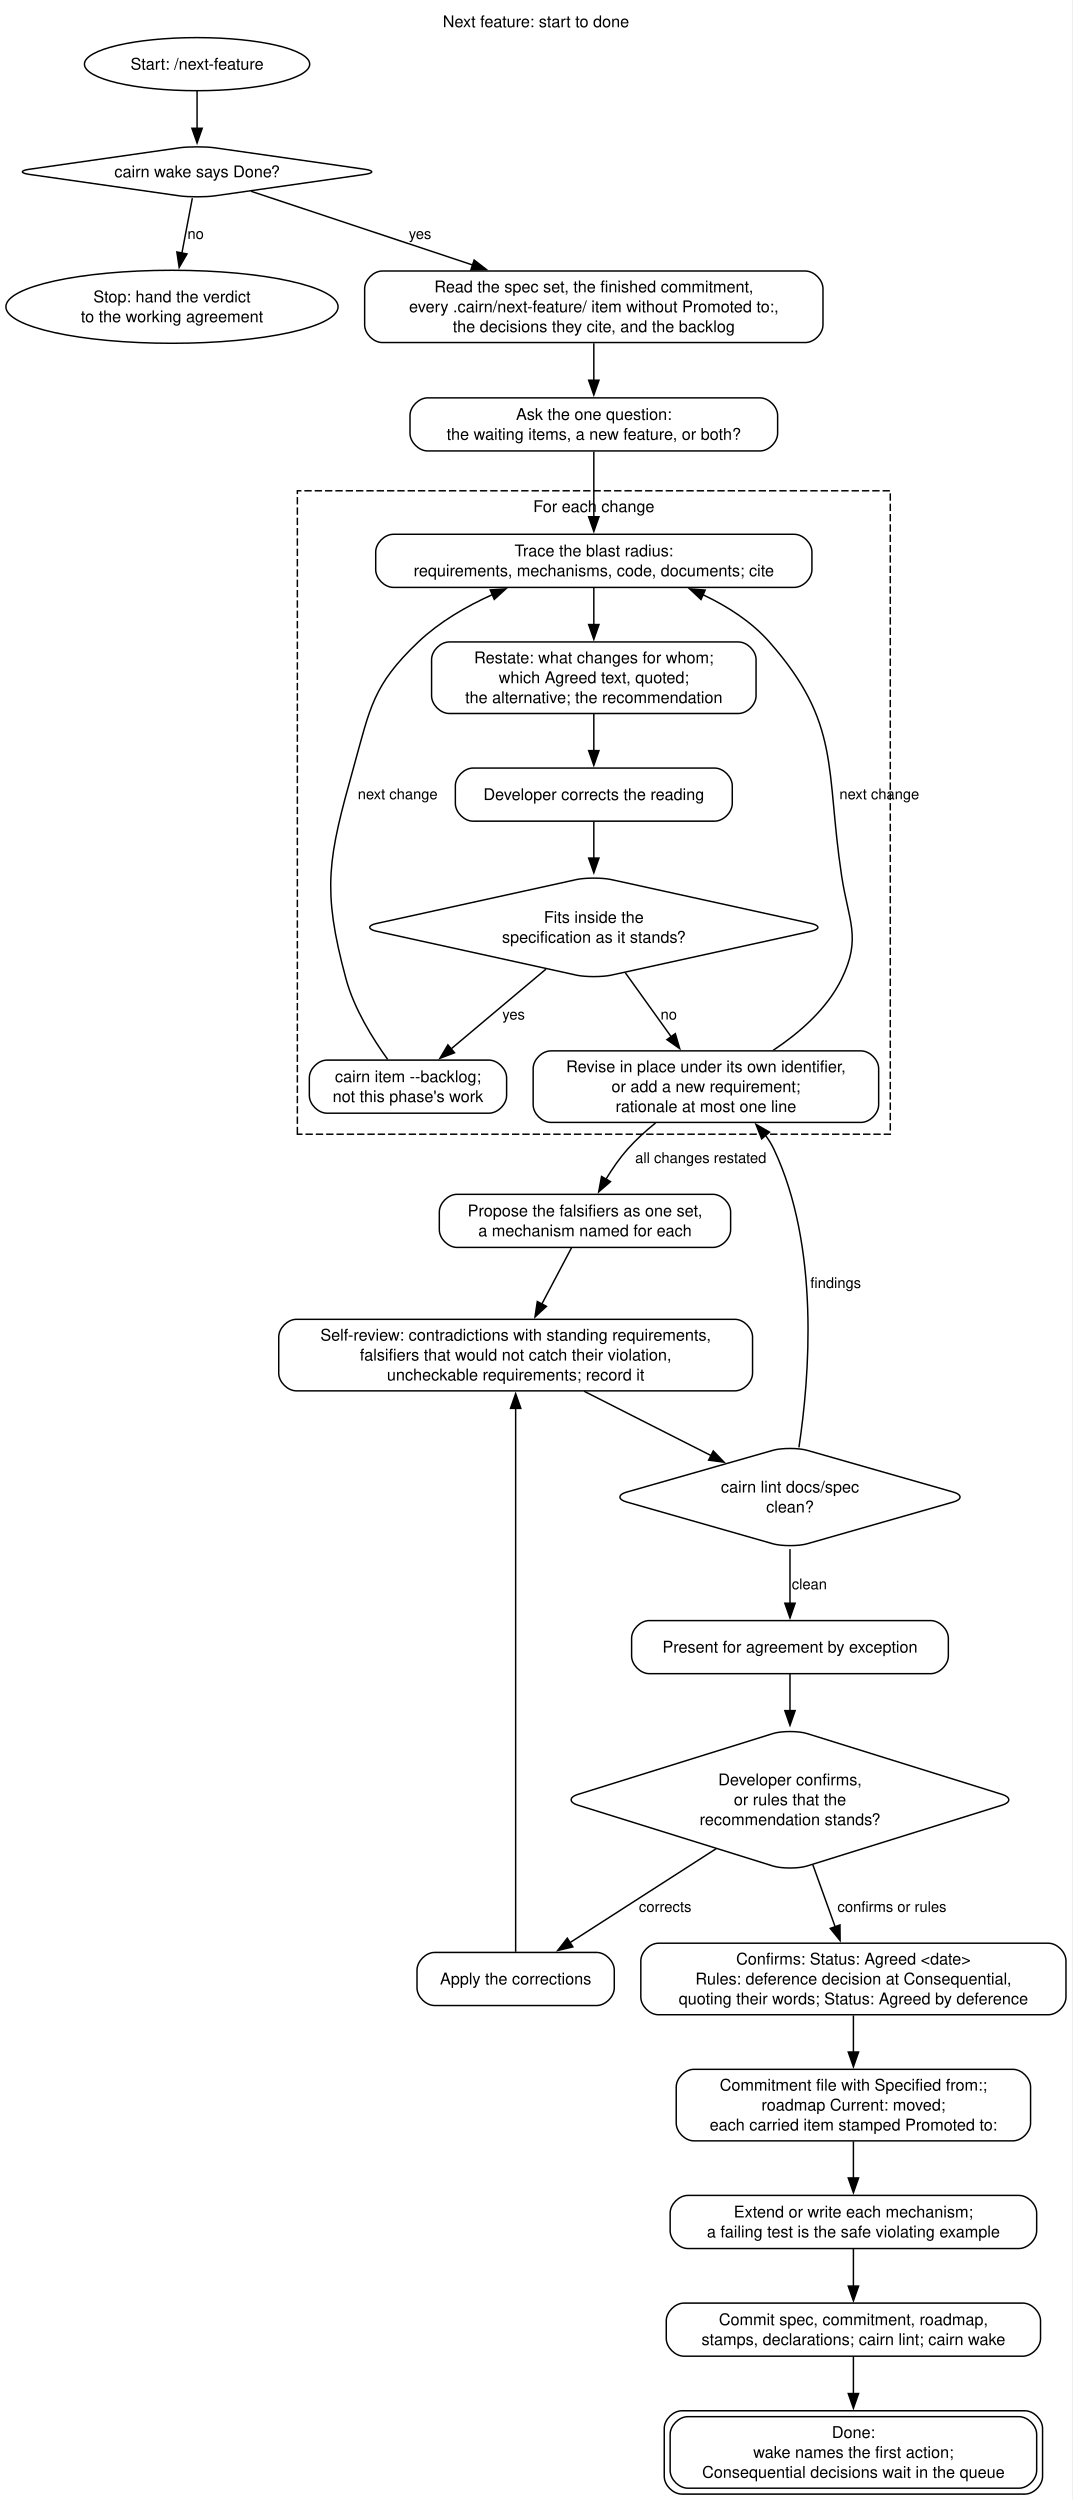
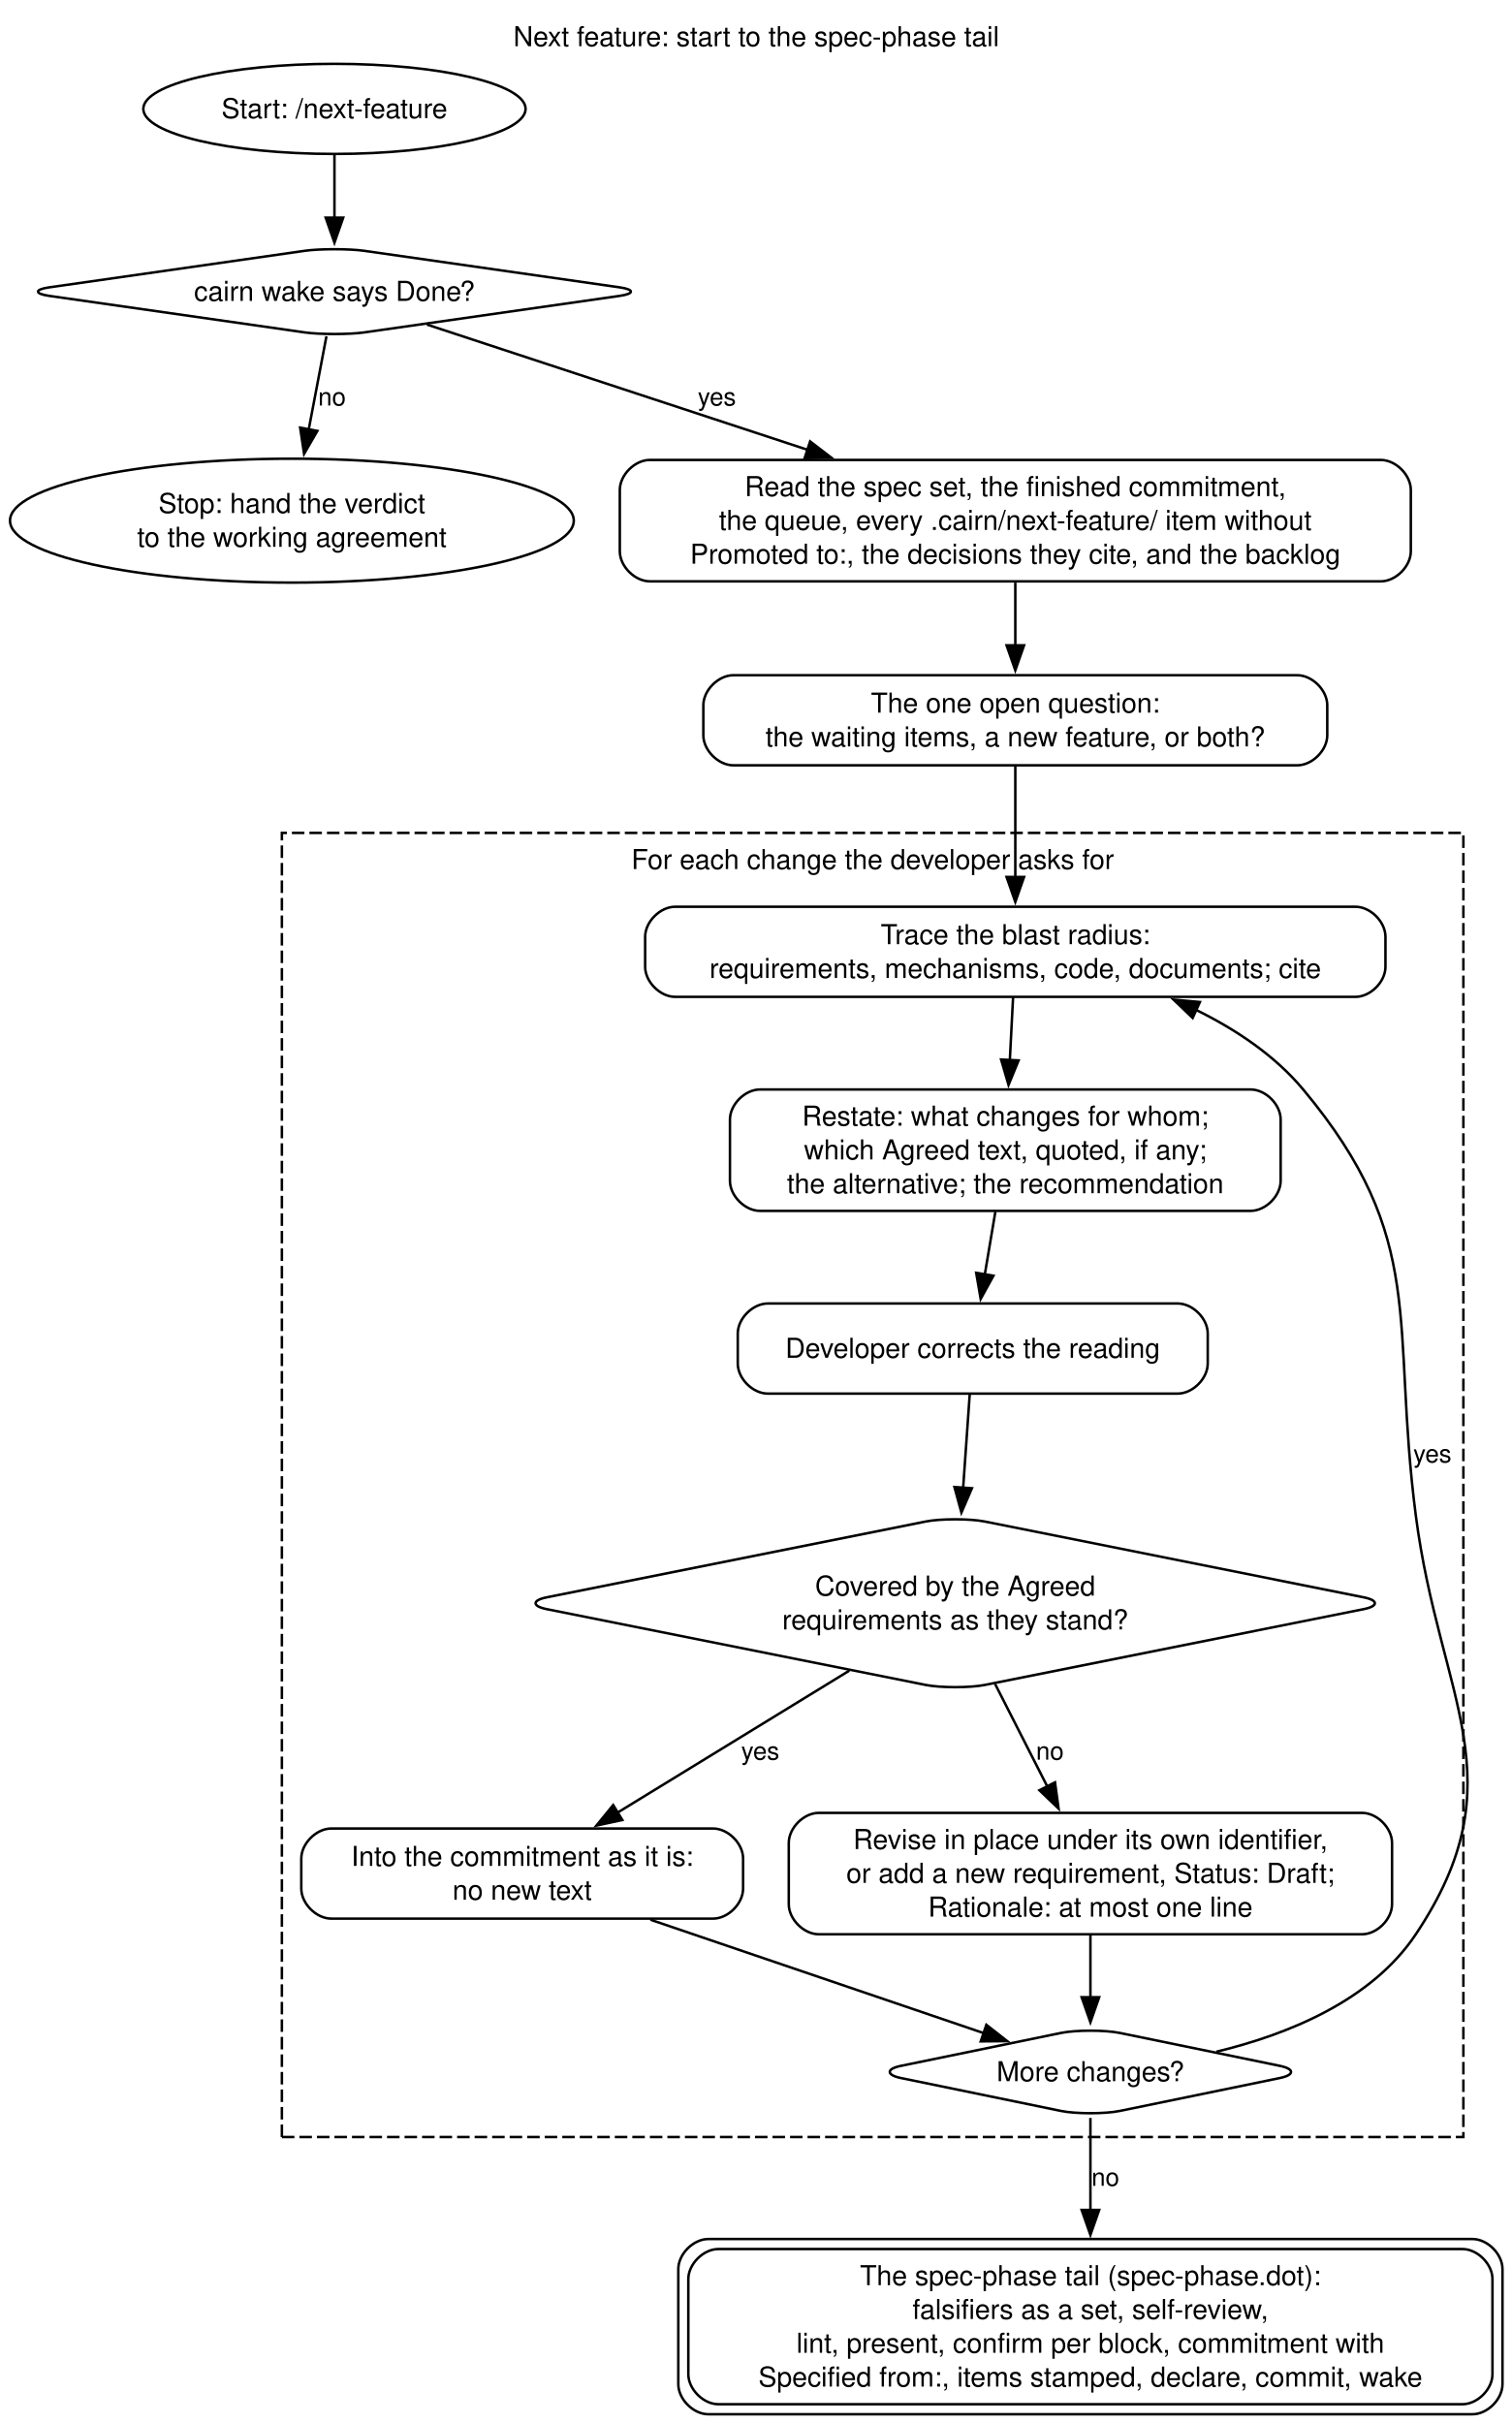
- <svg xmlns="http://www.w3.org/2000/svg" width="727pt" height="1695pt" viewBox="0.00 0.00 727.00 1695.00">
-   <g id="graph0" class="graph" transform="scale(1 1) rotate(0) translate(4 1691)">
-     <polygon fill="white" stroke="none" points="-4,4 -4,-1691 722.73,-1691 722.73,4 -4,4" />
-     <text xml:space="preserve" text-anchor="middle" x="359.37" y="-1672.55" font-family="Helvetica,sans-Serif" font-size="11.00">Next feature: start to done</text>
+ <svg xmlns="http://www.w3.org/2000/svg" width="604pt" height="968pt" viewBox="0.00 0.00 604.00 968.00">
+   <g id="graph0" class="graph" transform="scale(1 1) rotate(0) translate(4 964.5)">
+     <polygon fill="white" stroke="none" points="-4,4 -4,-964.5 600.23,-964.5 600.23,4 -4,4" />
+     <text xml:space="preserve" text-anchor="middle" x="298.12" y="-946.05" font-family="Helvetica,sans-Serif" font-size="11.00">Next feature: start to the spec-phase tail</text>
    <g id="clust1" class="cluster">
-       <polygon fill="none" stroke="black" stroke-dasharray="5,2" points="197.61,-922 197.61,-1358.25 599.61,-1358.25 599.61,-922 197.61,-922" />
-       <text xml:space="preserve" text-anchor="middle" x="398.61" y="-1343.8" font-family="Helvetica,sans-Serif" font-size="11.00">For each change</text>
+       <polygon fill="none" stroke="black" stroke-dasharray="5,2" points="108.61,-110.75 108.61,-631.75 580.61,-631.75 580.61,-110.75 108.61,-110.75" />
+       <text xml:space="preserve" text-anchor="middle" x="344.61" y="-617.3" font-family="Helvetica,sans-Serif" font-size="11.00">For each change the developer asks for</text>
    </g>
    <g id="node1" class="node">
-       <ellipse fill="none" stroke="black" cx="129.61" cy="-1647.5" rx="76.36" ry="18" />
-       <text xml:space="preserve" text-anchor="middle" x="129.61" y="-1643.8" font-family="Helvetica,sans-Serif" font-size="11.00">Start: /next-feature</text>
+       <ellipse fill="none" stroke="black" cx="129.61" cy="-921" rx="76.36" ry="18" />
+       <text xml:space="preserve" text-anchor="middle" x="129.61" y="-917.3" font-family="Helvetica,sans-Serif" font-size="11.00">Start: /next-feature</text>
    </g>
    <g id="node2" class="node">
-       <path fill="none" stroke="black" d="M117.73,-1590.8C117.73,-1590.8 15.64,-1576.2 15.64,-1576.2 9.7,-1575.35 9.7,-1573.65 15.64,-1572.8 15.64,-1572.8 117.73,-1558.2 117.73,-1558.2 123.67,-1557.35 135.55,-1557.35 141.49,-1558.2 141.49,-1558.2 243.58,-1572.8 243.58,-1572.8 249.52,-1573.65 249.52,-1575.35 243.58,-1576.2 243.58,-1576.2 141.49,-1590.8 141.49,-1590.8 135.55,-1591.65 123.67,-1591.65 117.73,-1590.8" />
-       <text xml:space="preserve" text-anchor="middle" x="129.61" y="-1570.8" font-family="Helvetica,sans-Serif" font-size="11.00">cairn wake says Done?</text>
+       <path fill="none" stroke="black" d="M117.73,-864.3C117.73,-864.3 15.64,-849.7 15.64,-849.7 9.7,-848.85 9.7,-847.15 15.64,-846.3 15.64,-846.3 117.73,-831.7 117.73,-831.7 123.67,-830.85 135.55,-830.85 141.49,-831.7 141.49,-831.7 243.58,-846.3 243.58,-846.3 249.52,-847.15 249.52,-848.85 243.58,-849.7 243.58,-849.7 141.49,-864.3 141.49,-864.3 135.55,-865.15 123.67,-865.15 117.73,-864.3" />
+       <text xml:space="preserve" text-anchor="middle" x="129.61" y="-844.3" font-family="Helvetica,sans-Serif" font-size="11.00">cairn wake says Done?</text>
    </g>
    <g id="edge1" class="edge">
-       <path fill="none" stroke="black" d="M129.61,-1629.31C129.61,-1621.72 129.61,-1612.6 129.61,-1604.04" />
-       <polygon fill="black" stroke="black" points="133.11,-1604.04 129.61,-1594.04 126.11,-1604.04 133.11,-1604.04" />
+       <path fill="none" stroke="black" d="M129.61,-902.81C129.61,-895.22 129.61,-886.1 129.61,-877.54" />
+       <polygon fill="black" stroke="black" points="133.11,-877.54 129.61,-867.54 126.11,-877.54 133.11,-877.54" />
    </g>
    <g id="node3" class="node">
-       <ellipse fill="none" stroke="black" cx="112.61" cy="-1483" rx="112.61" ry="24.75" />
-       <text xml:space="preserve" text-anchor="middle" x="112.61" y="-1486.05" font-family="Helvetica,sans-Serif" font-size="11.00">Stop: hand the verdict</text>
-       <text xml:space="preserve" text-anchor="middle" x="112.61" y="-1472.55" font-family="Helvetica,sans-Serif" font-size="11.00">to the working agreement</text>
+       <ellipse fill="none" stroke="black" cx="112.61" cy="-756.5" rx="112.61" ry="24.75" />
+       <text xml:space="preserve" text-anchor="middle" x="112.61" y="-759.55" font-family="Helvetica,sans-Serif" font-size="11.00">Stop: hand the verdict</text>
+       <text xml:space="preserve" text-anchor="middle" x="112.61" y="-746.05" font-family="Helvetica,sans-Serif" font-size="11.00">to the working agreement</text>
    </g>
    <g id="edge2" class="edge">
-       <path fill="none" stroke="black" d="M126.41,-1556.66C124.4,-1546.09 121.73,-1532.05 119.28,-1519.14" />
-       <polygon fill="black" stroke="black" points="122.79,-1518.85 117.48,-1509.68 115.91,-1520.16 122.79,-1518.85" />
-       <text xml:space="preserve" text-anchor="middle" x="128.63" y="-1529" font-family="Helvetica,sans-Serif" font-size="10.00">no</text>
+       <path fill="none" stroke="black" d="M126.41,-830.16C124.4,-819.59 121.73,-805.55 119.28,-792.64" />
+       <polygon fill="black" stroke="black" points="122.79,-792.35 117.48,-783.18 115.91,-793.66 122.79,-792.35" />
+       <text xml:space="preserve" text-anchor="middle" x="128.63" y="-802.5" font-family="Helvetica,sans-Serif" font-size="10.00">no</text>
    </g>
    <g id="node4" class="node">
-       <path fill="none" stroke="black" d="M541.98,-1507.25C541.98,-1507.25 255.23,-1507.25 255.23,-1507.25 249.23,-1507.25 243.23,-1501.25 243.23,-1495.25 243.23,-1495.25 243.23,-1470.75 243.23,-1470.75 243.23,-1464.75 249.23,-1458.75 255.23,-1458.75 255.23,-1458.75 541.98,-1458.75 541.98,-1458.75 547.98,-1458.75 553.98,-1464.75 553.98,-1470.75 553.98,-1470.75 553.98,-1495.25 553.98,-1495.25 553.98,-1501.25 547.98,-1507.25 541.98,-1507.25" />
-       <text xml:space="preserve" text-anchor="middle" x="398.61" y="-1492.8" font-family="Helvetica,sans-Serif" font-size="11.00">Read the spec set, the finished commitment,</text>
-       <text xml:space="preserve" text-anchor="middle" x="398.61" y="-1479.3" font-family="Helvetica,sans-Serif" font-size="11.00">every .cairn/next-feature/ item without Promoted to:,</text>
-       <text xml:space="preserve" text-anchor="middle" x="398.61" y="-1465.8" font-family="Helvetica,sans-Serif" font-size="11.00">the decisions they cite, and the backlog</text>
+       <path fill="none" stroke="black" d="M547.61,-780.75C547.61,-780.75 255.61,-780.75 255.61,-780.75 249.61,-780.75 243.61,-774.75 243.61,-768.75 243.61,-768.75 243.61,-744.25 243.61,-744.25 243.61,-738.25 249.61,-732.25 255.61,-732.25 255.61,-732.25 547.61,-732.25 547.61,-732.25 553.61,-732.25 559.61,-738.25 559.61,-744.25 559.61,-744.25 559.61,-768.75 559.61,-768.75 559.61,-774.75 553.61,-780.75 547.61,-780.75" />
+       <text xml:space="preserve" text-anchor="middle" x="401.61" y="-766.3" font-family="Helvetica,sans-Serif" font-size="11.00">Read the spec set, the finished commitment,</text>
+       <text xml:space="preserve" text-anchor="middle" x="401.61" y="-752.8" font-family="Helvetica,sans-Serif" font-size="11.00">the queue, every .cairn/next-feature/ item without</text>
+       <text xml:space="preserve" text-anchor="middle" x="401.61" y="-739.3" font-family="Helvetica,sans-Serif" font-size="11.00">Promoted to:, the decisions they cite, and the backlog</text>
    </g>
    <g id="edge3" class="edge">
-       <path fill="none" stroke="black" d="M166.17,-1561.33C204.57,-1548.55 266.26,-1528.03 316.43,-1511.34" />
-       <polygon fill="black" stroke="black" points="317.46,-1514.69 325.84,-1508.21 315.25,-1508.04 317.46,-1514.69" />
-       <text xml:space="preserve" text-anchor="middle" x="280.8" y="-1529" font-family="Helvetica,sans-Serif" font-size="10.00">yes</text>
+       <path fill="none" stroke="black" d="M166.57,-834.83C205.49,-822.03 268.04,-801.45 318.84,-784.73" />
+       <polygon fill="black" stroke="black" points="319.64,-788.15 328.05,-781.7 317.45,-781.5 319.64,-788.15" />
+       <text xml:space="preserve" text-anchor="middle" x="282.39" y="-802.5" font-family="Helvetica,sans-Serif" font-size="10.00">yes</text>
    </g>
    <g id="node5" class="node">
-       <path fill="none" stroke="black" d="M511.23,-1421.25C511.23,-1421.25 285.98,-1421.25 285.98,-1421.25 279.98,-1421.25 273.98,-1415.25 273.98,-1409.25 273.98,-1409.25 273.98,-1397.25 273.98,-1397.25 273.98,-1391.25 279.98,-1385.25 285.98,-1385.25 285.98,-1385.25 511.23,-1385.25 511.23,-1385.25 517.23,-1385.25 523.23,-1391.25 523.23,-1397.25 523.23,-1397.25 523.23,-1409.25 523.23,-1409.25 523.23,-1415.25 517.23,-1421.25 511.23,-1421.25" />
-       <text xml:space="preserve" text-anchor="middle" x="398.61" y="-1406.3" font-family="Helvetica,sans-Serif" font-size="11.00">Ask the one question:</text>
-       <text xml:space="preserve" text-anchor="middle" x="398.61" y="-1392.8" font-family="Helvetica,sans-Serif" font-size="11.00">the waiting items, a new feature, or both?</text>
+       <path fill="none" stroke="black" d="M514.23,-694.75C514.23,-694.75 288.98,-694.75 288.98,-694.75 282.98,-694.75 276.98,-688.75 276.98,-682.75 276.98,-682.75 276.98,-670.75 276.98,-670.75 276.98,-664.75 282.98,-658.75 288.98,-658.75 288.98,-658.75 514.23,-658.75 514.23,-658.75 520.23,-658.75 526.23,-664.75 526.23,-670.75 526.23,-670.75 526.23,-682.75 526.23,-682.75 526.23,-688.75 520.23,-694.75 514.23,-694.75" />
+       <text xml:space="preserve" text-anchor="middle" x="401.61" y="-679.8" font-family="Helvetica,sans-Serif" font-size="11.00">The one open question:</text>
+       <text xml:space="preserve" text-anchor="middle" x="401.61" y="-666.3" font-family="Helvetica,sans-Serif" font-size="11.00">the waiting items, a new feature, or both?</text>
    </g>
    <g id="edge4" class="edge">
-       <path fill="none" stroke="black" d="M398.61,-1458.25C398.61,-1450.33 398.61,-1441.41 398.61,-1433.15" />
-       <polygon fill="black" stroke="black" points="402.11,-1433.2 398.61,-1423.2 395.11,-1433.2 402.11,-1433.2" />
+       <path fill="none" stroke="black" d="M401.61,-731.75C401.61,-723.83 401.61,-714.91 401.61,-706.65" />
+       <polygon fill="black" stroke="black" points="405.11,-706.7 401.61,-696.7 398.11,-706.7 405.11,-706.7" />
    </g>
    <g id="node6" class="node">
-       <path fill="none" stroke="black" d="M534.48,-1328.75C534.48,-1328.75 262.73,-1328.75 262.73,-1328.75 256.73,-1328.75 250.73,-1322.75 250.73,-1316.75 250.73,-1316.75 250.73,-1304.75 250.73,-1304.75 250.73,-1298.75 256.73,-1292.75 262.73,-1292.75 262.73,-1292.75 534.48,-1292.75 534.48,-1292.75 540.48,-1292.75 546.48,-1298.75 546.48,-1304.75 546.48,-1304.75 546.48,-1316.75 546.48,-1316.75 546.48,-1322.75 540.48,-1328.75 534.48,-1328.75" />
-       <text xml:space="preserve" text-anchor="middle" x="398.61" y="-1313.8" font-family="Helvetica,sans-Serif" font-size="11.00">Trace the blast radius:</text>
-       <text xml:space="preserve" text-anchor="middle" x="398.61" y="-1300.3" font-family="Helvetica,sans-Serif" font-size="11.00">requirements, mechanisms, code, documents; cite</text>
+       <path fill="none" stroke="black" d="M537.48,-602.25C537.48,-602.25 265.73,-602.25 265.73,-602.25 259.73,-602.25 253.73,-596.25 253.73,-590.25 253.73,-590.25 253.73,-578.25 253.73,-578.25 253.73,-572.25 259.73,-566.25 265.73,-566.25 265.73,-566.25 537.48,-566.25 537.48,-566.25 543.48,-566.25 549.48,-572.25 549.48,-578.25 549.48,-578.25 549.48,-590.25 549.48,-590.25 549.48,-596.25 543.48,-602.25 537.48,-602.25" />
+       <text xml:space="preserve" text-anchor="middle" x="401.61" y="-587.3" font-family="Helvetica,sans-Serif" font-size="11.00">Trace the blast radius:</text>
+       <text xml:space="preserve" text-anchor="middle" x="401.61" y="-573.8" font-family="Helvetica,sans-Serif" font-size="11.00">requirements, mechanisms, code, documents; cite</text>
    </g>
    <g id="edge5" class="edge">
-       <path fill="none" stroke="black" d="M398.61,-1384.8C398.61,-1372.28 398.61,-1355.12 398.61,-1340.58" />
-       <polygon fill="black" stroke="black" points="402.11,-1340.66 398.61,-1330.66 395.11,-1340.66 402.11,-1340.66" />
+       <path fill="none" stroke="black" d="M401.61,-658.3C401.61,-645.78 401.61,-628.62 401.61,-614.08" />
+       <polygon fill="black" stroke="black" points="405.11,-614.16 401.61,-604.16 398.11,-614.16 405.11,-614.16" />
    </g>
    <g id="node7" class="node">
-       <path fill="none" stroke="black" d="M496.61,-1255.75C496.61,-1255.75 300.61,-1255.75 300.61,-1255.75 294.61,-1255.75 288.61,-1249.75 288.61,-1243.75 288.61,-1243.75 288.61,-1219.25 288.61,-1219.25 288.61,-1213.25 294.61,-1207.25 300.61,-1207.25 300.61,-1207.25 496.61,-1207.25 496.61,-1207.25 502.61,-1207.25 508.61,-1213.25 508.61,-1219.25 508.61,-1219.25 508.61,-1243.75 508.61,-1243.75 508.61,-1249.75 502.61,-1255.75 496.61,-1255.75" />
-       <text xml:space="preserve" text-anchor="middle" x="398.61" y="-1241.3" font-family="Helvetica,sans-Serif" font-size="11.00">Restate: what changes for whom;</text>
-       <text xml:space="preserve" text-anchor="middle" x="398.61" y="-1227.8" font-family="Helvetica,sans-Serif" font-size="11.00">which Agreed text, quoted;</text>
-       <text xml:space="preserve" text-anchor="middle" x="398.61" y="-1214.3" font-family="Helvetica,sans-Serif" font-size="11.00">the alternative; the recommendation</text>
+       <path fill="none" stroke="black" d="M495.61,-529.25C495.61,-529.25 299.61,-529.25 299.61,-529.25 293.61,-529.25 287.61,-523.25 287.61,-517.25 287.61,-517.25 287.61,-492.75 287.61,-492.75 287.61,-486.75 293.61,-480.75 299.61,-480.75 299.61,-480.75 495.61,-480.75 495.61,-480.75 501.61,-480.75 507.61,-486.75 507.61,-492.75 507.61,-492.75 507.61,-517.25 507.61,-517.25 507.61,-523.25 501.61,-529.25 495.61,-529.25" />
+       <text xml:space="preserve" text-anchor="middle" x="397.61" y="-514.8" font-family="Helvetica,sans-Serif" font-size="11.00">Restate: what changes for whom;</text>
+       <text xml:space="preserve" text-anchor="middle" x="397.61" y="-501.3" font-family="Helvetica,sans-Serif" font-size="11.00">which Agreed text, quoted, if any;</text>
+       <text xml:space="preserve" text-anchor="middle" x="397.61" y="-487.8" font-family="Helvetica,sans-Serif" font-size="11.00">the alternative; the recommendation</text>
    </g>
    <g id="edge6" class="edge">
-       <path fill="none" stroke="black" d="M398.61,-1292.61C398.61,-1285.13 398.61,-1276.07 398.61,-1267.28" />
-       <polygon fill="black" stroke="black" points="402.11,-1267.55 398.61,-1257.55 395.11,-1267.56 402.11,-1267.55" />
+       <path fill="none" stroke="black" d="M400.72,-566.11C400.33,-558.63 399.86,-549.57 399.41,-540.78" />
+       <polygon fill="black" stroke="black" points="402.92,-540.86 398.9,-531.05 395.93,-541.22 402.92,-540.86" />
    </g>
    <g id="node8" class="node">
-       <path fill="none" stroke="black" d="M480.48,-1170.25C480.48,-1170.25 316.73,-1170.25 316.73,-1170.25 310.73,-1170.25 304.73,-1164.25 304.73,-1158.25 304.73,-1158.25 304.73,-1146.25 304.73,-1146.25 304.73,-1140.25 310.73,-1134.25 316.73,-1134.25 316.73,-1134.25 480.48,-1134.25 480.48,-1134.25 486.48,-1134.25 492.48,-1140.25 492.48,-1146.25 492.48,-1146.25 492.48,-1158.25 492.48,-1158.25 492.48,-1164.25 486.48,-1170.25 480.48,-1170.25" />
-       <text xml:space="preserve" text-anchor="middle" x="398.61" y="-1148.55" font-family="Helvetica,sans-Serif" font-size="11.00">Developer corrects the reading</text>
+       <path fill="none" stroke="black" d="M466.48,-443.75C466.48,-443.75 302.73,-443.75 302.73,-443.75 296.73,-443.75 290.73,-437.75 290.73,-431.75 290.73,-431.75 290.73,-419.75 290.73,-419.75 290.73,-413.75 296.73,-407.75 302.73,-407.75 302.73,-407.75 466.48,-407.75 466.48,-407.75 472.48,-407.75 478.48,-413.75 478.48,-419.75 478.48,-419.75 478.48,-431.75 478.48,-431.75 478.48,-437.75 472.48,-443.75 466.48,-443.75" />
+       <text xml:space="preserve" text-anchor="middle" x="384.61" y="-422.05" font-family="Helvetica,sans-Serif" font-size="11.00">Developer corrects the reading</text>
    </g>
    <g id="edge7" class="edge">
-       <path fill="none" stroke="black" d="M398.61,-1206.9C398.61,-1199.03 398.61,-1190.18 398.61,-1181.96" />
-       <polygon fill="black" stroke="black" points="402.11,-1182.09 398.61,-1172.09 395.11,-1182.09 402.11,-1182.09" />
+       <path fill="none" stroke="black" d="M393.64,-480.4C392.3,-472.44 390.79,-463.47 389.39,-455.17" />
+       <polygon fill="black" stroke="black" points="392.88,-454.85 387.77,-445.57 385.98,-456.01 392.88,-454.85" />
    </g>
    <g id="node9" class="node">
-       <path fill="none" stroke="black" d="M386.89,-1094.67C386.89,-1094.67 251.08,-1064.83 251.08,-1064.83 245.22,-1063.54 245.22,-1060.96 251.08,-1059.67 251.08,-1059.67 386.89,-1029.83 386.89,-1029.83 392.75,-1028.54 404.47,-1028.54 410.33,-1029.83 410.33,-1029.83 546.14,-1059.67 546.14,-1059.67 552,-1060.96 552,-1063.54 546.14,-1064.83 546.14,-1064.83 410.33,-1094.67 410.33,-1094.67 404.47,-1095.96 392.75,-1095.96 386.89,-1094.67" />
-       <text xml:space="preserve" text-anchor="middle" x="398.61" y="-1065.3" font-family="Helvetica,sans-Serif" font-size="11.00">Fits inside the</text>
-       <text xml:space="preserve" text-anchor="middle" x="398.61" y="-1051.8" font-family="Helvetica,sans-Serif" font-size="11.00">specification as it stands?</text>
+       <path fill="none" stroke="black" d="M365.84,-356.65C365.84,-356.65 214.37,-326.35 214.37,-326.35 208.49,-325.18 208.49,-322.82 214.37,-321.65 214.37,-321.65 365.84,-291.35 365.84,-291.35 371.72,-290.18 383.49,-290.18 389.37,-291.35 389.37,-291.35 540.84,-321.65 540.84,-321.65 546.72,-322.82 546.72,-325.18 540.84,-326.35 540.84,-326.35 389.37,-356.65 389.37,-356.65 383.49,-357.82 371.72,-357.82 365.84,-356.65" />
+       <text xml:space="preserve" text-anchor="middle" x="377.61" y="-327.05" font-family="Helvetica,sans-Serif" font-size="11.00">Covered by the Agreed</text>
+       <text xml:space="preserve" text-anchor="middle" x="377.61" y="-313.55" font-family="Helvetica,sans-Serif" font-size="11.00">requirements as they stand?</text>
    </g>
    <g id="edge8" class="edge">
-       <path fill="none" stroke="black" d="M398.61,-1133.86C398.61,-1126.69 398.61,-1118 398.61,-1109.21" />
-       <polygon fill="black" stroke="black" points="402.11,-1109.23 398.61,-1099.23 395.11,-1109.23 402.11,-1109.23" />
+       <path fill="none" stroke="black" d="M383.39,-407.37C382.66,-397.01 381.7,-383.34 380.77,-370.11" />
+       <polygon fill="black" stroke="black" points="384.27,-369.94 380.08,-360.21 377.29,-370.43 384.27,-369.94" />
    </g>
    <g id="node10" class="node">
-       <path fill="none" stroke="black" d="M327.48,-972.25C327.48,-972.25 217.73,-972.25 217.73,-972.25 211.73,-972.25 205.73,-966.25 205.73,-960.25 205.73,-960.25 205.73,-948.25 205.73,-948.25 205.73,-942.25 211.73,-936.25 217.73,-936.25 217.73,-936.25 327.48,-936.25 327.48,-936.25 333.48,-936.25 339.48,-942.25 339.48,-948.25 339.48,-948.25 339.48,-960.25 339.48,-960.25 339.48,-966.25 333.48,-972.25 327.48,-972.25" />
-       <text xml:space="preserve" text-anchor="middle" x="272.61" y="-957.3" font-family="Helvetica,sans-Serif" font-size="11.00">cairn item --backlog;</text>
-       <text xml:space="preserve" text-anchor="middle" x="272.61" y="-943.8" font-family="Helvetica,sans-Serif" font-size="11.00">not this phase's work</text>
+       <path fill="none" stroke="black" d="M280.86,-234C280.86,-234 128.36,-234 128.36,-234 122.36,-234 116.36,-228 116.36,-222 116.36,-222 116.36,-210 116.36,-210 116.36,-204 122.36,-198 128.36,-198 128.36,-198 280.86,-198 280.86,-198 286.86,-198 292.86,-204 292.86,-210 292.86,-210 292.86,-222 292.86,-222 292.86,-228 286.86,-234 280.86,-234" />
+       <text xml:space="preserve" text-anchor="middle" x="204.61" y="-219.05" font-family="Helvetica,sans-Serif" font-size="11.00">Into the commitment as it is:</text>
+       <text xml:space="preserve" text-anchor="middle" x="204.61" y="-205.55" font-family="Helvetica,sans-Serif" font-size="11.00">no new text</text>
    </g>
    <g id="edge9" class="edge">
-       <path fill="none" stroke="black" d="M366.16,-1033.95C346.27,-1017.22 321.01,-995.97 301.76,-979.78" />
-       <polygon fill="black" stroke="black" points="304.17,-977.23 294.27,-973.47 299.67,-982.59 304.17,-977.23" />
-       <text xml:space="preserve" text-anchor="middle" x="344.23" y="-999.75" font-family="Helvetica,sans-Serif" font-size="10.00">yes</text>
+       <path fill="none" stroke="black" d="M335.29,-297.07C306.96,-279.71 269.98,-257.06 242.59,-240.28" />
+       <polygon fill="black" stroke="black" points="244.62,-237.41 234.26,-235.17 240.96,-243.38 244.62,-237.41" />
+       <text xml:space="preserve" text-anchor="middle" x="299.73" y="-261.5" font-family="Helvetica,sans-Serif" font-size="10.00">yes</text>
    </g>
    <g id="node11" class="node">
-       <path fill="none" stroke="black" d="M579.73,-978.5C579.73,-978.5 369.48,-978.5 369.48,-978.5 363.48,-978.5 357.48,-972.5 357.48,-966.5 357.48,-966.5 357.48,-942 357.48,-942 357.48,-936 363.48,-930 369.48,-930 369.48,-930 579.73,-930 579.73,-930 585.73,-930 591.73,-936 591.73,-942 591.73,-942 591.73,-966.5 591.73,-966.5 591.73,-972.5 585.73,-978.5 579.73,-978.5" />
-       <text xml:space="preserve" text-anchor="middle" x="474.61" y="-964.05" font-family="Helvetica,sans-Serif" font-size="11.00">Revise in place under its own identifier,</text>
-       <text xml:space="preserve" text-anchor="middle" x="474.61" y="-950.55" font-family="Helvetica,sans-Serif" font-size="11.00">or add a new requirement;</text>
-       <text xml:space="preserve" text-anchor="middle" x="474.61" y="-937.05" font-family="Helvetica,sans-Serif" font-size="11.00">rationale at most one line</text>
+       <path fill="none" stroke="black" d="M540.11,-240.25C540.11,-240.25 323.11,-240.25 323.11,-240.25 317.11,-240.25 311.11,-234.25 311.11,-228.25 311.11,-228.25 311.11,-203.75 311.11,-203.75 311.11,-197.75 317.11,-191.75 323.11,-191.75 323.11,-191.75 540.11,-191.75 540.11,-191.75 546.11,-191.75 552.11,-197.75 552.11,-203.75 552.11,-203.75 552.11,-228.25 552.11,-228.25 552.11,-234.25 546.11,-240.25 540.11,-240.25" />
+       <text xml:space="preserve" text-anchor="middle" x="431.61" y="-225.8" font-family="Helvetica,sans-Serif" font-size="11.00">Revise in place under its own identifier,</text>
+       <text xml:space="preserve" text-anchor="middle" x="431.61" y="-212.3" font-family="Helvetica,sans-Serif" font-size="11.00">or add a new requirement, Status: Draft;</text>
+       <text xml:space="preserve" text-anchor="middle" x="431.61" y="-198.8" font-family="Helvetica,sans-Serif" font-size="11.00">Rationale: at most one line</text>
    </g>
    <g id="edge10" class="edge">
-       <path fill="none" stroke="black" d="M419.98,-1031.44C429.68,-1017.91 441.19,-1001.86 451.13,-987.99" />
-       <polygon fill="black" stroke="black" points="453.86,-990.2 456.84,-980.03 448.17,-986.12 453.86,-990.2" />
-       <text xml:space="preserve" text-anchor="middle" x="449.41" y="-999.75" font-family="Helvetica,sans-Serif" font-size="10.00">no</text>
+       <path fill="none" stroke="black" d="M393.52,-291.77C400.1,-278.86 407.74,-263.85 414.44,-250.69" />
+       <polygon fill="black" stroke="black" points="417.47,-252.45 418.89,-241.96 411.24,-249.28 417.47,-252.45" />
+       <text xml:space="preserve" text-anchor="middle" x="415.44" y="-261.5" font-family="Helvetica,sans-Serif" font-size="10.00">no</text>
+     </g>
+     <g id="node12" class="node">
+       <path fill="none" stroke="black" d="M419.85,-152.33C419.85,-152.33 355.86,-139.17 355.86,-139.17 349.99,-137.96 349.99,-135.54 355.86,-134.33 355.86,-134.33 419.85,-121.17 419.85,-121.17 425.73,-119.96 437.48,-119.96 443.36,-121.17 443.36,-121.17 507.35,-134.33 507.35,-134.33 513.23,-135.54 513.23,-137.96 507.35,-139.17 507.35,-139.17 443.36,-152.33 443.36,-152.33 437.48,-153.54 425.73,-153.54 419.85,-152.33" />
+       <text xml:space="preserve" text-anchor="middle" x="431.61" y="-133.05" font-family="Helvetica,sans-Serif" font-size="11.00">More changes?</text>
    </g>
    <g id="edge11" class="edge">
-       <path fill="none" stroke="black" d="M258.85,-972.7C248.83,-986.59 236.08,-1006.99 230.61,-1027.25 214.01,-1088.64 218.53,-1108.99 235.61,-1170.25 247.08,-1211.42 248.65,-1226.28 279.61,-1255.75 293.82,-1269.28 312.02,-1279.84 329.89,-1287.88" />
-       <polygon fill="black" stroke="black" points="328.37,-1291.04 338.95,-1291.74 331.12,-1284.6 328.37,-1291.04" />
-       <text xml:space="preserve" text-anchor="middle" x="265.61" y="-1149.12" font-family="Helvetica,sans-Serif" font-size="10.00">next change</text>
+       <path fill="none" stroke="black" d="M255.83,-197.57C296.06,-183.88 351.4,-165.04 389.18,-152.19" />
+       <polygon fill="black" stroke="black" points="390.04,-155.59 398.38,-149.06 387.79,-148.96 390.04,-155.59" />
    </g>
    <g id="edge12" class="edge">
-       <path fill="none" stroke="black" d="M520.23,-978.9C538.14,-990.79 556.75,-1007.01 566.61,-1027.25 580.23,-1055.22 571.25,-1066.49 566.61,-1097.25 555.59,-1170.16 566.35,-1200.43 517.61,-1255.75 505.5,-1269.49 489.19,-1279.94 472.53,-1287.8" />
-       <polygon fill="black" stroke="black" points="471.28,-1284.53 463.54,-1291.76 474.1,-1290.93 471.28,-1284.53" />
-       <text xml:space="preserve" text-anchor="middle" x="592.16" y="-1149.12" font-family="Helvetica,sans-Serif" font-size="10.00">next change</text>
-     </g>
-     <g id="node12" class="node">
-       <path fill="none" stroke="black" d="M479.36,-881.25C479.36,-881.25 305.86,-881.25 305.86,-881.25 299.86,-881.25 293.86,-875.25 293.86,-869.25 293.86,-869.25 293.86,-857.25 293.86,-857.25 293.86,-851.25 299.86,-845.25 305.86,-845.25 305.86,-845.25 479.36,-845.25 479.36,-845.25 485.36,-845.25 491.36,-851.25 491.36,-857.25 491.36,-857.25 491.36,-869.25 491.36,-869.25 491.36,-875.25 485.36,-881.25 479.36,-881.25" />
-       <text xml:space="preserve" text-anchor="middle" x="392.61" y="-866.3" font-family="Helvetica,sans-Serif" font-size="11.00">Propose the falsifiers as one set,</text>
-       <text xml:space="preserve" text-anchor="middle" x="392.61" y="-852.8" font-family="Helvetica,sans-Serif" font-size="11.00">a mechanism named for each</text>
+       <path fill="none" stroke="black" d="M431.61,-191.4C431.61,-183.53 431.61,-174.68 431.61,-166.46" />
+       <polygon fill="black" stroke="black" points="435.11,-166.59 431.61,-156.59 428.11,-166.59 435.11,-166.59" />
    </g>
    <g id="edge13" class="edge">
-       <path fill="none" stroke="black" d="M440.48,-929.67C433.83,-924.27 427.19,-918.27 421.61,-912 416.15,-905.87 411.13,-898.57 406.85,-891.55" />
-       <polygon fill="black" stroke="black" points="409.92,-889.87 401.91,-882.94 403.85,-893.35 409.92,-889.87" />
-       <text xml:space="preserve" text-anchor="middle" x="471.11" y="-902.5" font-family="Helvetica,sans-Serif" font-size="10.00">all changes restated</text>
+       <path fill="none" stroke="black" d="M481.94,-144.83C510.47,-151.71 543.9,-165.22 561.61,-191.75 602.87,-253.58 571.18,-285.29 561.61,-359 551.52,-436.61 566.73,-469.14 516.61,-529.25 505.2,-542.93 489.55,-553.35 473.47,-561.21" />
+       <polygon fill="black" stroke="black" points="472.46,-557.82 464.81,-565.15 475.36,-564.19 472.46,-557.82" />
+       <text xml:space="preserve" text-anchor="middle" x="568.23" y="-380.25" font-family="Helvetica,sans-Serif" font-size="10.00">yes</text>
    </g>
    <g id="node13" class="node">
-       <path fill="none" stroke="black" d="M494.23,-796.5C494.23,-796.5 196.98,-796.5 196.98,-796.5 190.98,-796.5 184.98,-790.5 184.98,-784.5 184.98,-784.5 184.98,-760 184.98,-760 184.98,-754 190.98,-748 196.98,-748 196.98,-748 494.23,-748 494.23,-748 500.23,-748 506.23,-754 506.23,-760 506.23,-760 506.23,-784.5 506.23,-784.5 506.23,-790.5 500.23,-796.5 494.23,-796.5" />
-       <text xml:space="preserve" text-anchor="middle" x="345.61" y="-782.05" font-family="Helvetica,sans-Serif" font-size="11.00">Self-review: contradictions with standing requirements,</text>
-       <text xml:space="preserve" text-anchor="middle" x="345.61" y="-768.55" font-family="Helvetica,sans-Serif" font-size="11.00">falsifiers that would not catch their violation,</text>
-       <text xml:space="preserve" text-anchor="middle" x="345.61" y="-755.05" font-family="Helvetica,sans-Serif" font-size="11.00">uncheckable requirements; record it</text>
+       <path fill="none" stroke="black" d="M580.23,-66C580.23,-66 282.98,-66 282.98,-66 276.98,-66 270.98,-60 270.98,-54 270.98,-54 270.98,-16 270.98,-16 270.98,-10 276.98,-4 282.98,-4 282.98,-4 580.23,-4 580.23,-4 586.23,-4 592.23,-10 592.23,-16 592.23,-16 592.23,-54 592.23,-54 592.23,-60 586.23,-66 580.23,-66" />
+       <path fill="none" stroke="black" d="M584.23,-70C584.23,-70 278.98,-70 278.98,-70 272.98,-70 266.98,-64 266.98,-58 266.98,-58 266.98,-12 266.98,-12 266.98,-6 272.98,0 278.98,0 278.98,0 584.23,0 584.23,0 590.23,0 596.23,-6 596.23,-12 596.23,-12 596.23,-58 596.23,-58 596.23,-64 590.23,-70 584.23,-70" />
+       <text xml:space="preserve" text-anchor="middle" x="431.61" y="-51.55" font-family="Helvetica,sans-Serif" font-size="11.00">The spec-phase tail (spec-phase.dot):</text>
+       <text xml:space="preserve" text-anchor="middle" x="431.61" y="-38.05" font-family="Helvetica,sans-Serif" font-size="11.00">falsifiers as a set, self-review,</text>
+       <text xml:space="preserve" text-anchor="middle" x="431.61" y="-24.55" font-family="Helvetica,sans-Serif" font-size="11.00">lint, present, confirm per block, commitment with</text>
+       <text xml:space="preserve" text-anchor="middle" x="431.61" y="-11.05" font-family="Helvetica,sans-Serif" font-size="11.00">Specified from:, items stamped, declare, commit, wake</text>
    </g>
    <g id="edge14" class="edge">
-       <path fill="none" stroke="black" d="M383.54,-845.09C377.82,-834.25 370.23,-819.87 363.34,-806.83" />
-       <polygon fill="black" stroke="black" points="366.49,-805.3 358.72,-798.09 360.3,-808.57 366.49,-805.3" />
-     </g>
-     <g id="node14" class="node">
-       <path fill="none" stroke="black" d="M520.07,-707.7C520.07,-707.7 420.65,-679.3 420.65,-679.3 414.88,-677.65 414.88,-674.35 420.65,-672.7 420.65,-672.7 520.07,-644.3 520.07,-644.3 525.84,-642.65 537.38,-642.65 543.15,-644.3 543.15,-644.3 642.57,-672.7 642.57,-672.7 648.34,-674.35 648.34,-677.65 642.57,-679.3 642.57,-679.3 543.15,-707.7 543.15,-707.7 537.38,-709.35 525.84,-709.35 520.07,-707.7" />
-       <text xml:space="preserve" text-anchor="middle" x="531.61" y="-679.05" font-family="Helvetica,sans-Serif" font-size="11.00">cairn lint docs/spec</text>
-       <text xml:space="preserve" text-anchor="middle" x="531.61" y="-665.55" font-family="Helvetica,sans-Serif" font-size="11.00">clean?</text>
-     </g>
-     <g id="edge15" class="edge">
-       <path fill="none" stroke="black" d="M392.06,-747.71C418.21,-734.46 450.96,-717.87 478.16,-704.08" />
-       <polygon fill="black" stroke="black" points="479.6,-707.27 486.94,-699.63 476.44,-701.03 479.6,-707.27" />
-     </g>
-     <g id="edge16" class="edge">
-       <path fill="none" stroke="black" d="M537.67,-709.67C544.81,-756.88 552.05,-845.77 520.61,-912 519.09,-915.19 517.2,-918.24 515.07,-921.14" />
-       <polygon fill="black" stroke="black" points="512.42,-918.85 508.52,-928.7 517.71,-923.43 512.42,-918.85" />
-       <text xml:space="preserve" text-anchor="middle" x="562.59" y="-817.75" font-family="Helvetica,sans-Serif" font-size="10.00">findings</text>
-     </g>
-     <g id="node15" class="node">
-       <path fill="none" stroke="black" d="M626.98,-592.25C626.98,-592.25 436.23,-592.25 436.23,-592.25 430.23,-592.25 424.23,-586.25 424.23,-580.25 424.23,-580.25 424.23,-568.25 424.23,-568.25 424.23,-562.25 430.23,-556.25 436.23,-556.25 436.23,-556.25 626.98,-556.25 626.98,-556.25 632.98,-556.25 638.98,-562.25 638.98,-568.25 638.98,-568.25 638.98,-580.25 638.98,-580.25 638.98,-586.25 632.98,-592.25 626.98,-592.25" />
-       <text xml:space="preserve" text-anchor="middle" x="531.61" y="-570.55" font-family="Helvetica,sans-Serif" font-size="11.00">Present for agreement by exception</text>
-     </g>
-     <g id="edge17" class="edge">
-       <path fill="none" stroke="black" d="M531.61,-640.67C531.61,-628.63 531.61,-615.24 531.61,-603.72" />
-       <polygon fill="black" stroke="black" points="535.11,-604.05 531.61,-594.05 528.11,-604.05 535.11,-604.05" />
-       <text xml:space="preserve" text-anchor="middle" x="544.73" y="-613.5" font-family="Helvetica,sans-Serif" font-size="10.00">clean</text>
-     </g>
-     <g id="node16" class="node">
-       <path fill="none" stroke="black" d="M520.15,-515.68C520.15,-515.68 387.56,-474.32 387.56,-474.32 381.83,-472.54 381.83,-468.96 387.56,-467.18 387.56,-467.18 520.15,-425.82 520.15,-425.82 525.88,-424.04 537.33,-424.04 543.06,-425.82 543.06,-425.82 675.65,-467.18 675.65,-467.18 681.38,-468.96 681.38,-472.54 675.65,-474.32 675.65,-474.32 543.06,-515.68 543.06,-515.68 537.33,-517.46 525.88,-517.46 520.15,-515.68" />
-       <text xml:space="preserve" text-anchor="middle" x="531.61" y="-480.55" font-family="Helvetica,sans-Serif" font-size="11.00">Developer confirms,</text>
-       <text xml:space="preserve" text-anchor="middle" x="531.61" y="-467.05" font-family="Helvetica,sans-Serif" font-size="11.00">or rules that the</text>
-       <text xml:space="preserve" text-anchor="middle" x="531.61" y="-453.55" font-family="Helvetica,sans-Serif" font-size="11.00">recommendation stands?</text>
-     </g>
-     <g id="edge18" class="edge">
-       <path fill="none" stroke="black" d="M531.61,-556.03C531.61,-548.87 531.61,-540.11 531.61,-530.96" />
-       <polygon fill="black" stroke="black" points="535.11,-531.22 531.61,-521.22 528.11,-531.22 535.11,-531.22" />
-     </g>
-     <g id="node17" class="node">
-       <path fill="none" stroke="black" d="M400.48,-367.25C400.48,-367.25 290.73,-367.25 290.73,-367.25 284.73,-367.25 278.73,-361.25 278.73,-355.25 278.73,-355.25 278.73,-343.25 278.73,-343.25 278.73,-337.25 284.73,-331.25 290.73,-331.25 290.73,-331.25 400.48,-331.25 400.48,-331.25 406.48,-331.25 412.48,-337.25 412.48,-343.25 412.48,-343.25 412.48,-355.25 412.48,-355.25 412.48,-361.25 406.48,-367.25 400.48,-367.25" />
-       <text xml:space="preserve" text-anchor="middle" x="345.61" y="-345.55" font-family="Helvetica,sans-Serif" font-size="11.00">Apply the corrections</text>
-     </g>
-     <g id="edge19" class="edge">
-       <path fill="none" stroke="black" d="M481.76,-437.73C450.48,-417.63 410.82,-392.15 382.39,-373.88" />
-       <polygon fill="black" stroke="black" points="384.41,-371.02 374.11,-368.56 380.63,-376.91 384.41,-371.02" />
-       <text xml:space="preserve" text-anchor="middle" x="446.97" y="-394.75" font-family="Helvetica,sans-Serif" font-size="10.00">corrects</text>
-     </g>
-     <g id="node18" class="node">
-       <path fill="none" stroke="black" d="M706.73,-373.5C706.73,-373.5 442.48,-373.5 442.48,-373.5 436.48,-373.5 430.48,-367.5 430.48,-361.5 430.48,-361.5 430.48,-337 430.48,-337 430.48,-331 436.48,-325 442.48,-325 442.48,-325 706.73,-325 706.73,-325 712.73,-325 718.73,-331 718.73,-337 718.73,-337 718.73,-361.5 718.73,-361.5 718.73,-367.5 712.73,-373.5 706.73,-373.5" />
-       <text xml:space="preserve" text-anchor="middle" x="574.61" y="-359.05" font-family="Helvetica,sans-Serif" font-size="11.00">Confirms: Status: Agreed &lt;date&gt;</text>
-       <text xml:space="preserve" text-anchor="middle" x="574.61" y="-345.55" font-family="Helvetica,sans-Serif" font-size="11.00">Rules: deference decision at Consequential,</text>
-       <text xml:space="preserve" text-anchor="middle" x="574.61" y="-332.05" font-family="Helvetica,sans-Serif" font-size="11.00">quoting their words; Status: Agreed by deference</text>
-     </g>
-     <g id="edge21" class="edge">
-       <path fill="none" stroke="black" d="M547.13,-426.61C552.13,-412.71 557.6,-397.52 562.33,-384.37" />
-       <polygon fill="black" stroke="black" points="565.5,-385.9 565.59,-375.3 558.91,-383.53 565.5,-385.9" />
-       <text xml:space="preserve" text-anchor="middle" x="600.72" y="-394.75" font-family="Helvetica,sans-Serif" font-size="10.00">confirms or rules</text>
-     </g>
-     <g id="edge20" class="edge">
-       <path fill="none" stroke="black" d="M345.61,-367.67C345.61,-390.93 345.61,-433.44 345.61,-469.75 345.61,-677 345.61,-677 345.61,-677 345.61,-696.64 345.61,-718.58 345.61,-736.34" />
-       <polygon fill="black" stroke="black" points="342.11,-736.11 345.61,-746.11 349.11,-736.11 342.11,-736.11" />
-     </g>
-     <g id="node19" class="node">
-       <path fill="none" stroke="black" d="M682.73,-288C682.73,-288 466.48,-288 466.48,-288 460.48,-288 454.48,-282 454.48,-276 454.48,-276 454.48,-251.5 454.48,-251.5 454.48,-245.5 460.48,-239.5 466.48,-239.5 466.48,-239.5 682.73,-239.5 682.73,-239.5 688.73,-239.5 694.73,-245.5 694.73,-251.5 694.73,-251.5 694.73,-276 694.73,-276 694.73,-282 688.73,-288 682.73,-288" />
-       <text xml:space="preserve" text-anchor="middle" x="574.61" y="-273.55" font-family="Helvetica,sans-Serif" font-size="11.00">Commitment file with Specified from:;</text>
-       <text xml:space="preserve" text-anchor="middle" x="574.61" y="-260.05" font-family="Helvetica,sans-Serif" font-size="11.00">roadmap Current: moved;</text>
-       <text xml:space="preserve" text-anchor="middle" x="574.61" y="-246.55" font-family="Helvetica,sans-Serif" font-size="11.00">each carried item stamped Promoted to:</text>
-     </g>
-     <g id="edge22" class="edge">
-       <path fill="none" stroke="black" d="M574.61,-324.55C574.61,-316.81 574.61,-308.05 574.61,-299.67" />
-       <polygon fill="black" stroke="black" points="578.11,-299.74 574.61,-289.74 571.11,-299.74 578.11,-299.74" />
-     </g>
-     <g id="node20" class="node">
-       <path fill="none" stroke="black" d="M686.86,-202.5C686.86,-202.5 462.36,-202.5 462.36,-202.5 456.36,-202.5 450.36,-196.5 450.36,-190.5 450.36,-190.5 450.36,-178.5 450.36,-178.5 450.36,-172.5 456.36,-166.5 462.36,-166.5 462.36,-166.5 686.86,-166.5 686.86,-166.5 692.86,-166.5 698.86,-172.5 698.86,-178.5 698.86,-178.5 698.86,-190.5 698.86,-190.5 698.86,-196.5 692.86,-202.5 686.86,-202.5" />
-       <text xml:space="preserve" text-anchor="middle" x="574.61" y="-187.55" font-family="Helvetica,sans-Serif" font-size="11.00">Extend or write each mechanism;</text>
-       <text xml:space="preserve" text-anchor="middle" x="574.61" y="-174.05" font-family="Helvetica,sans-Serif" font-size="11.00">a failing test is the safe violating example</text>
-     </g>
-     <g id="edge23" class="edge">
-       <path fill="none" stroke="black" d="M574.61,-239.15C574.61,-231.28 574.61,-222.43 574.61,-214.21" />
-       <polygon fill="black" stroke="black" points="578.11,-214.34 574.61,-204.34 571.11,-214.34 578.11,-214.34" />
-     </g>
-     <g id="node21" class="node">
-       <path fill="none" stroke="black" d="M689.48,-129.5C689.48,-129.5 459.73,-129.5 459.73,-129.5 453.73,-129.5 447.73,-123.5 447.73,-117.5 447.73,-117.5 447.73,-105.5 447.73,-105.5 447.73,-99.5 453.73,-93.5 459.73,-93.5 459.73,-93.5 689.48,-93.5 689.48,-93.5 695.48,-93.5 701.48,-99.5 701.48,-105.5 701.48,-105.5 701.48,-117.5 701.48,-117.5 701.48,-123.5 695.48,-129.5 689.48,-129.5" />
-       <text xml:space="preserve" text-anchor="middle" x="574.61" y="-114.55" font-family="Helvetica,sans-Serif" font-size="11.00">Commit spec, commitment, roadmap,</text>
-       <text xml:space="preserve" text-anchor="middle" x="574.61" y="-101.05" font-family="Helvetica,sans-Serif" font-size="11.00">stamps, declarations; cairn lint; cairn wake</text>
-     </g>
-     <g id="edge24" class="edge">
-       <path fill="none" stroke="black" d="M574.61,-166.31C574.61,-158.73 574.61,-149.6 574.61,-141.04" />
-       <polygon fill="black" stroke="black" points="578.11,-141.04 574.61,-131.04 571.11,-141.04 578.11,-141.04" />
-     </g>
-     <g id="node22" class="node">
-       <path fill="none" stroke="black" d="M686.86,-52.5C686.86,-52.5 462.36,-52.5 462.36,-52.5 456.36,-52.5 450.36,-46.5 450.36,-40.5 450.36,-40.5 450.36,-16 450.36,-16 450.36,-10 456.36,-4 462.36,-4 462.36,-4 686.86,-4 686.86,-4 692.86,-4 698.86,-10 698.86,-16 698.86,-16 698.86,-40.5 698.86,-40.5 698.86,-46.5 692.86,-52.5 686.86,-52.5" />
-       <path fill="none" stroke="black" d="M690.86,-56.5C690.86,-56.5 458.36,-56.5 458.36,-56.5 452.36,-56.5 446.36,-50.5 446.36,-44.5 446.36,-44.5 446.36,-12 446.36,-12 446.36,-6 452.36,0 458.36,0 458.36,0 690.86,0 690.86,0 696.86,0 702.86,-6 702.86,-12 702.86,-12 702.86,-44.5 702.86,-44.5 702.86,-50.5 696.86,-56.5 690.86,-56.5" />
-       <text xml:space="preserve" text-anchor="middle" x="574.61" y="-38.05" font-family="Helvetica,sans-Serif" font-size="11.00">Done:</text>
-       <text xml:space="preserve" text-anchor="middle" x="574.61" y="-24.55" font-family="Helvetica,sans-Serif" font-size="11.00">wake names the first action;</text>
-       <text xml:space="preserve" text-anchor="middle" x="574.61" y="-11.05" font-family="Helvetica,sans-Serif" font-size="11.00">Consequential decisions wait in the queue</text>
-     </g>
-     <g id="edge25" class="edge">
-       <path fill="none" stroke="black" d="M574.61,-93.27C574.61,-85.88 574.61,-76.93 574.61,-68.1" />
-       <polygon fill="black" stroke="black" points="578.11,-68.2 574.61,-58.2 571.11,-68.2 578.11,-68.2" />
+       <path fill="none" stroke="black" d="M431.61,-118.37C431.61,-108.1 431.61,-94.57 431.61,-81.44" />
+       <polygon fill="black" stroke="black" points="435.11,-81.62 431.61,-71.62 428.11,-81.62 435.11,-81.62" />
+       <text xml:space="preserve" text-anchor="middle" x="437.61" y="-91.25" font-family="Helvetica,sans-Serif" font-size="10.00">no</text>
    </g>
  </g>
</svg>
